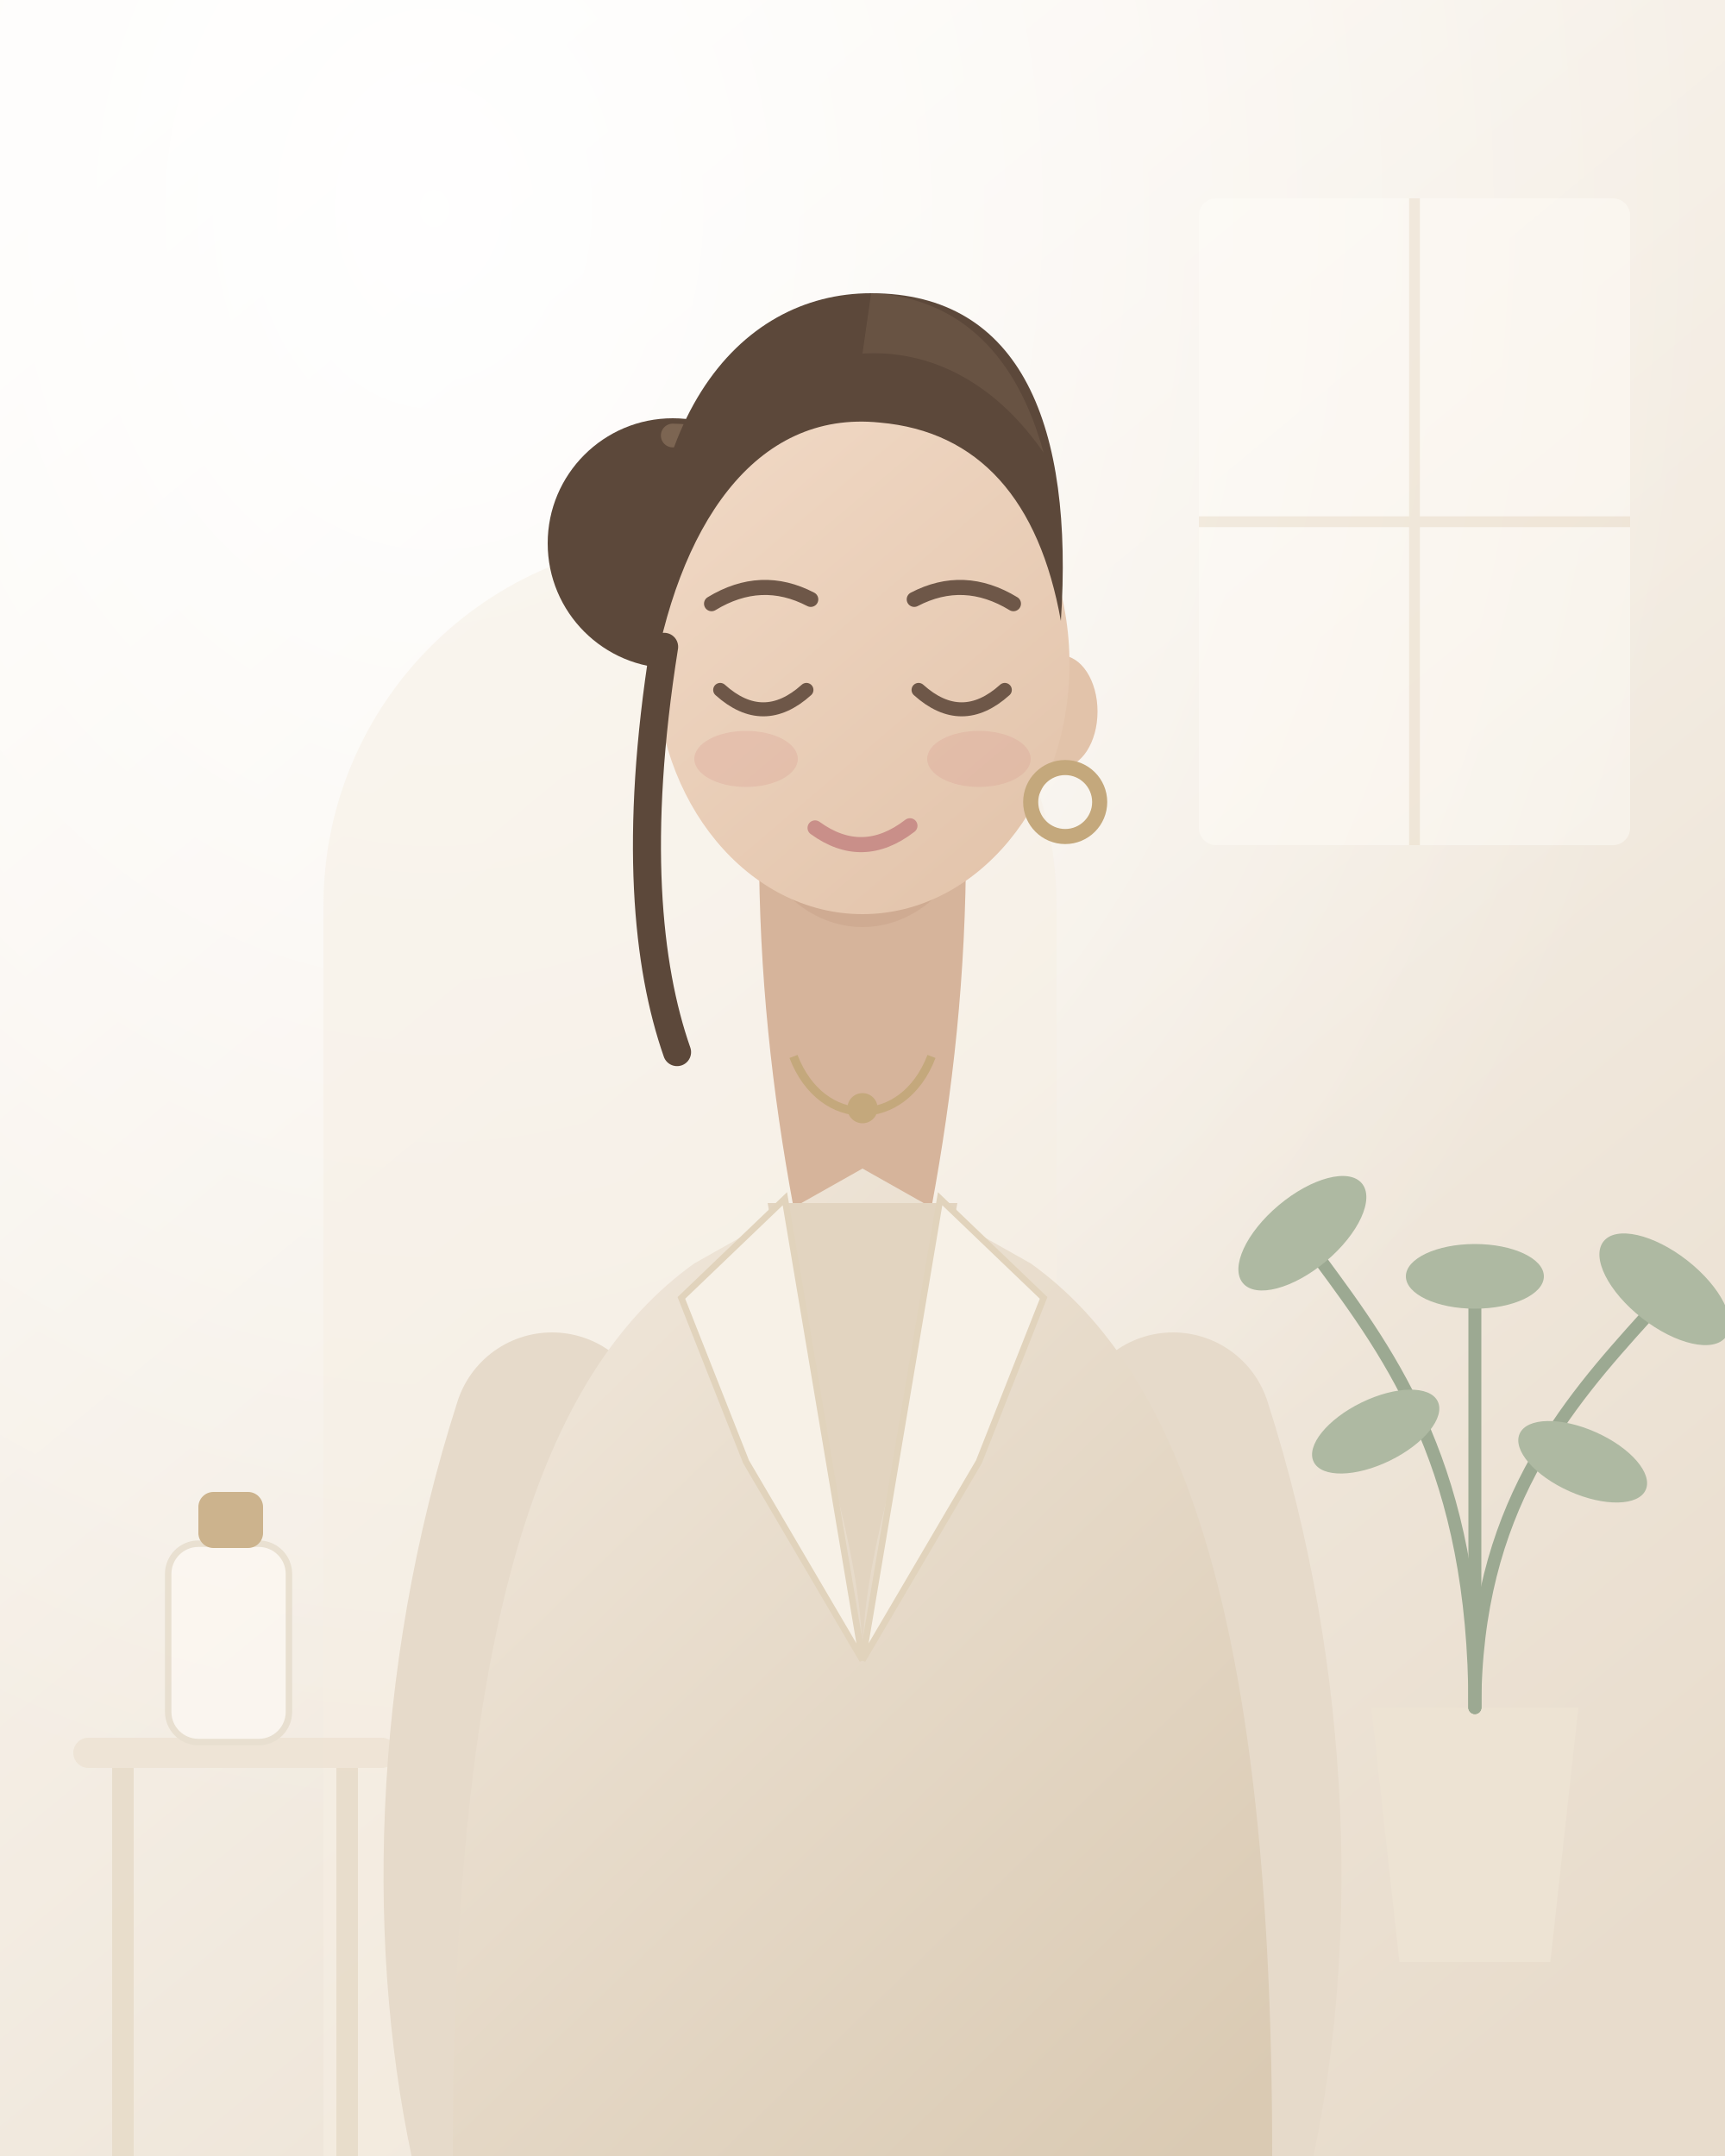
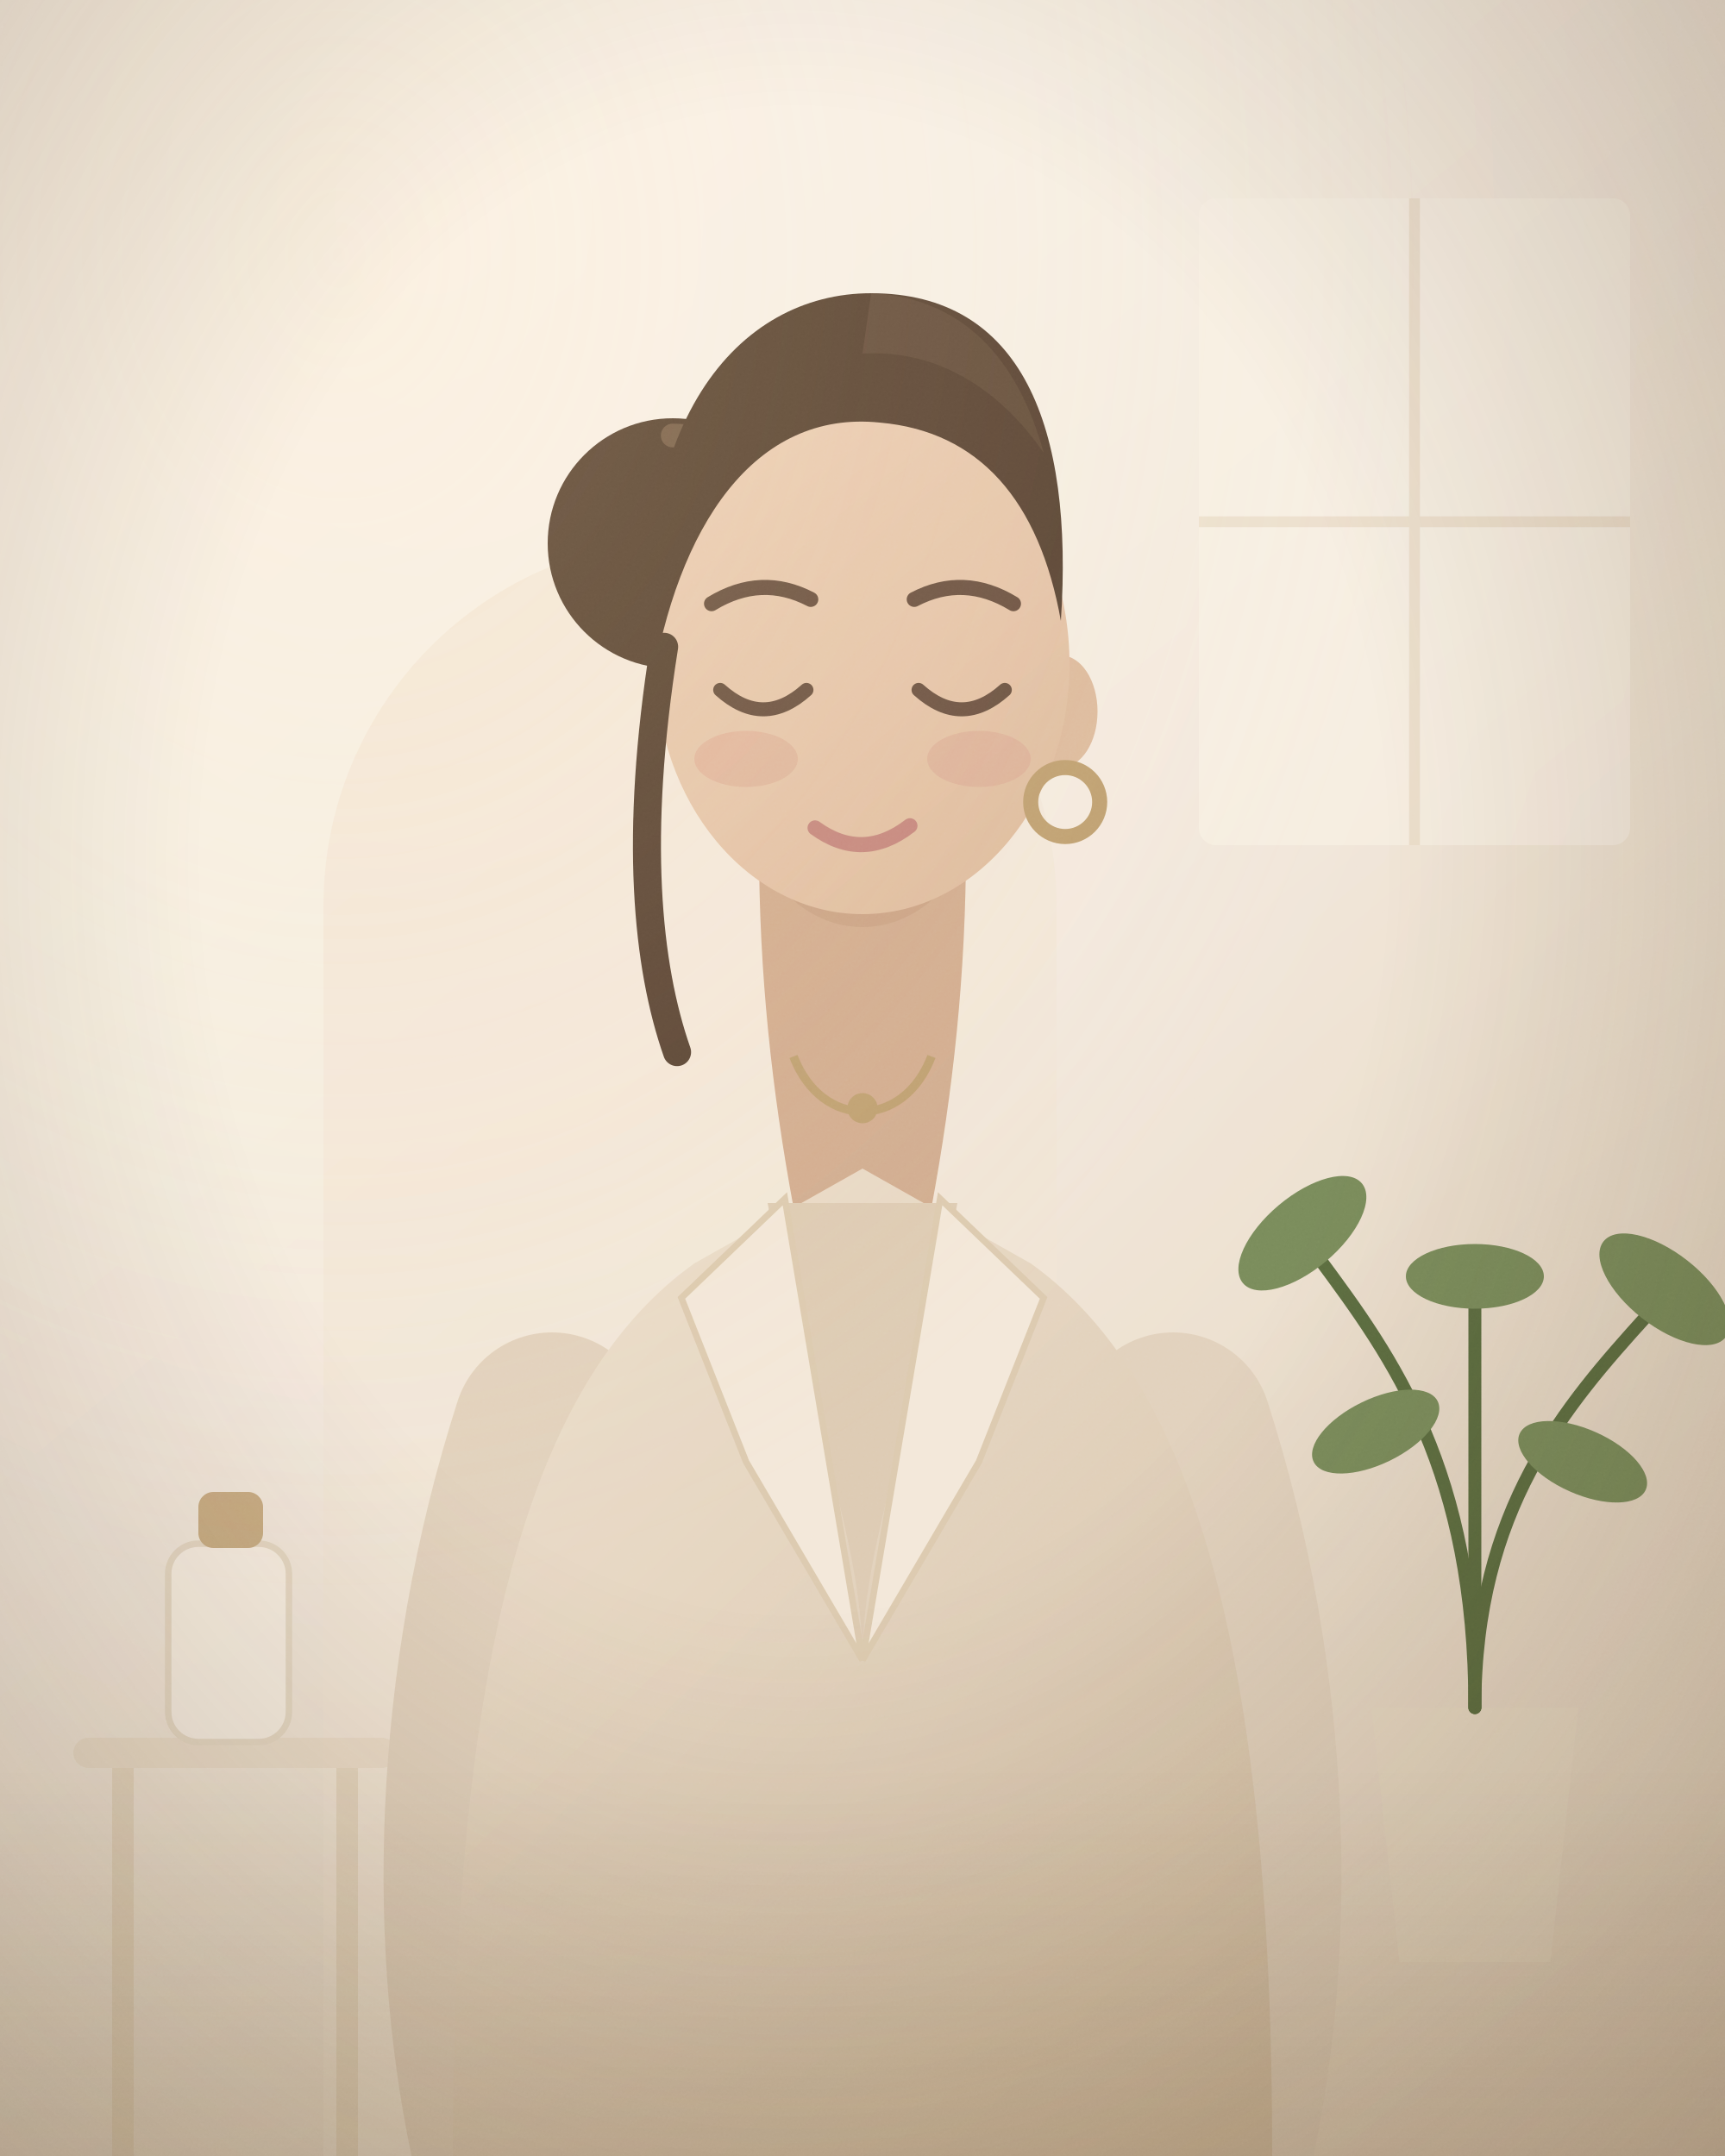
<svg xmlns="http://www.w3.org/2000/svg" viewBox="0 0 800 1000" width="800" height="1000" role="img" aria-label="代表者のポートレート。ジャケットを着た女性が明るい室内で微笑んでいる">
  <defs>
    <linearGradient id="pbg" x1="0.15" y1="0" x2="0.8" y2="1">
      <stop offset="0" stop-color="#FDFAF6" />
      <stop offset="0.55" stop-color="#F3ECE2" />
      <stop offset="1" stop-color="#E8DCCC" />
    </linearGradient>
    <radialGradient id="psun" cx="0.25" cy="0.1" r="0.75">
      <stop offset="0" stop-color="#fff" stop-opacity=".95" />
      <stop offset="1" stop-color="#fff" stop-opacity="0" />
    </radialGradient>
    <linearGradient id="pskin" x1="0.2" y1="0" x2="0.9" y2="1">
      <stop offset="0" stop-color="#F0D8C4" />
      <stop offset="1" stop-color="#E2C3AA" />
    </linearGradient>
    <linearGradient id="pblazer" x1="0.1" y1="0" x2="0.9" y2="1">
      <stop offset="0" stop-color="#F1E8DC" />
      <stop offset="1" stop-color="#DACAB3" />
    </linearGradient>
+     <linearGradient id="floorFall" x1="0" y1="0" x2="0" y2="1">
+       <stop offset="0" stop-color="#7A5A2E" stop-opacity="0" />
+       <stop offset="1" stop-color="#7A5A2E" stop-opacity="0.15" />
+     </linearGradient>
+     <radialGradient id="bloomW" cx="0.5" cy="0.5" r="0.5">
+       <stop offset="0" stop-color="#FFE7B6" stop-opacity="0.85" />
+       <stop offset="1" stop-color="#FFE7B6" stop-opacity="0" />
+     </radialGradient>
+     <radialGradient id="vigW" cx="0.46" cy="0.4" r="0.82">
+       <stop offset="0.42" stop-color="#4A3418" stop-opacity="0" />
+       <stop offset="1" stop-color="#4A3418" stop-opacity="0.3" />
+     </radialGradient>
+     <filter id="grainW" x="0%" y="0%" width="100%" height="100%" color-interpolation-filters="sRGB">
+       <feTurbulence type="fractalNoise" baseFrequency="0.85" numOctaves="4" stitchTiles="stitch" />
+       <feColorMatrix type="saturate" values="0" />
+     </filter>
  </defs>
  <rect width="800" height="1000" fill="url(#pbg)" />
  <rect width="800" height="1000" fill="url(#psun)" />
  <path d="M150 1000 V420 A170 170 0 0 1 490 420 V1000 Z" fill="#F6EFE4" opacity=".55" />
  <g opacity=".45">
    <rect x="556" y="92" width="200" height="300" rx="8" fill="#FFFDF8" />
    <line x1="656" y1="92" x2="656" y2="392" stroke="#E8DCC8" stroke-width="5" />
    <line x1="556" y1="242" x2="756" y2="242" stroke="#E8DCC8" stroke-width="5" />
  </g>
  <g>
    <path d="M636 792 h96 l-13 118 h-70 z" fill="#EDE3D3" />
-     <g stroke="#9CA992" stroke-width="6" fill="none" stroke-linecap="round">
+     <g stroke="#5F7347" stroke-width="6" fill="none" stroke-linecap="round">
      <path d="M684 792 C684 682 646 630 612 584" />
      <path d="M684 792 C684 700 726 652 764 610" />
      <path d="M684 792 C684 714 684 660 684 606" />
    </g>
-     <g fill="#AEB9A2">
+     <g fill="#7E9463">
      <ellipse cx="604" cy="572" rx="36" ry="17" transform="rotate(-40 604 572)" />
      <ellipse cx="772" cy="598" rx="36" ry="17" transform="rotate(38 772 598)" />
      <ellipse cx="684" cy="592" rx="32" ry="15" />
      <ellipse cx="638" cy="664" rx="32" ry="15" transform="rotate(-26 638 664)" />
      <ellipse cx="734" cy="678" rx="32" ry="15" transform="rotate(24 734 678)" />
    </g>
  </g>
  <g opacity=".85">
    <rect x="34" y="806" width="150" height="14" rx="7" fill="#EDE3D3" />
    <rect x="52" y="820" width="10" height="180" fill="#E6DBC8" />
    <rect x="156" y="820" width="10" height="180" fill="#E6DBC8" />
    <rect x="78" y="716" width="56" height="92" rx="14" fill="#FBF7F1" stroke="#E6DDCD" stroke-width="3" />
    <rect x="92" y="692" width="30" height="26" rx="7" fill="#C4A87C" />
  </g>
  <g>
    <circle cx="312" cy="252" r="58" fill="#5C483A" />
    <path d="M312 202 A58 58 0 0 1 360 228" fill="none" stroke="#7C6552" stroke-width="11" stroke-linecap="round" />
    <path d="M352 392 C352 452 358 506 368 560 h64 C442 506 448 452 448 392 Z" fill="#D6B49B" />
    <path d="M354 400 C376 440 424 440 446 400 Z" fill="#C9A48B" opacity=".55" />
    <path d="M256 664 C218 782 216 906 238 1000" stroke="#E6DACA" stroke-width="92" fill="none" stroke-linecap="round" />
    <path d="M544 664 C582 782 584 906 562 1000" stroke="#E6DACA" stroke-width="92" fill="none" stroke-linecap="round" />
    <path d="M210 1000 C210 752 252 636 322 586 L400 542 L478 586 C548 636 590 752 590 1000 Z" fill="url(#pblazer)" />
    <path d="M356 558 C372 650 400 712 400 770 C400 712 428 650 444 558 Z" fill="#E2D4C0" />
    <path d="M316 602 L364 556 L400 770 L346 678 Z" fill="#F7F1E7" />
    <path d="M484 602 L436 556 L400 770 L454 678 Z" fill="#F7F1E7" />
    <path d="M316 602 L364 556 L400 770 L346 678 Z" fill="none" stroke="#E1D3BC" stroke-width="3" />
    <path d="M484 602 L436 556 L400 770 L454 678 Z" fill="none" stroke="#E1D3BC" stroke-width="3" />
    <ellipse cx="492" cy="330" rx="17" ry="26" fill="#E2C3AA" />
    <ellipse cx="400" cy="308" rx="96" ry="116" fill="url(#pskin)" />
    <circle cx="494" cy="372" r="16" fill="none" stroke="#C4A87C" stroke-width="7" />
    <path d="M302 320 C290 196 342 136 404 136 C474 136 498 198 492 288 C482 232 454 200 408 196 C350 190 314 244 302 320 Z" fill="#5C483A" />
    <path d="M404 136 C446 138 472 166 484 210 C462 178 432 162 400 164 Z" fill="#7C6552" opacity=".38" />
    <path d="M308 300 C294 388 300 448 314 488" stroke="#5C483A" stroke-width="13" fill="none" stroke-linecap="round" />
    <g stroke="#6E5748" fill="none" stroke-linecap="round">
      <path d="M330 280 Q353 266 376 278" stroke-width="7" />
      <path d="M424 278 Q447 266 470 280" stroke-width="7" />
      <path d="M334 320 Q354 338 374 320" stroke-width="6.5" />
      <path d="M426 320 Q446 338 466 320" stroke-width="6.5" />
    </g>
    <path d="M378 384 Q400 400 422 383" stroke="#C98F89" stroke-width="7" fill="none" stroke-linecap="round" />
    <ellipse cx="346" cy="352" rx="24" ry="13" fill="#D8998F" opacity=".28" />
    <ellipse cx="454" cy="352" rx="24" ry="13" fill="#D8998F" opacity=".28" />
    <path d="M368 490 C381 524 419 524 432 490" fill="none" stroke="#C4A87C" stroke-width="4" />
    <circle cx="400" cy="514" r="7" fill="#C4A87C" />
  </g>
+   <ellipse cx="160" cy="120" rx="496" ry="620" fill="url(#bloomW)" opacity="0.24" />
+   <rect width="800" height="1000" fill="#C98F3A" opacity="0.08" style="mix-blend-mode:multiply" />
+   <rect x="0" y="820" width="800" height="180" fill="url(#floorFall)" />
+   <rect width="800" height="1000" fill="url(#vigW)" />
+   <rect width="800" height="1000" filter="url(#grainW)" opacity="0.055" style="mix-blend-mode:overlay" />
</svg>
